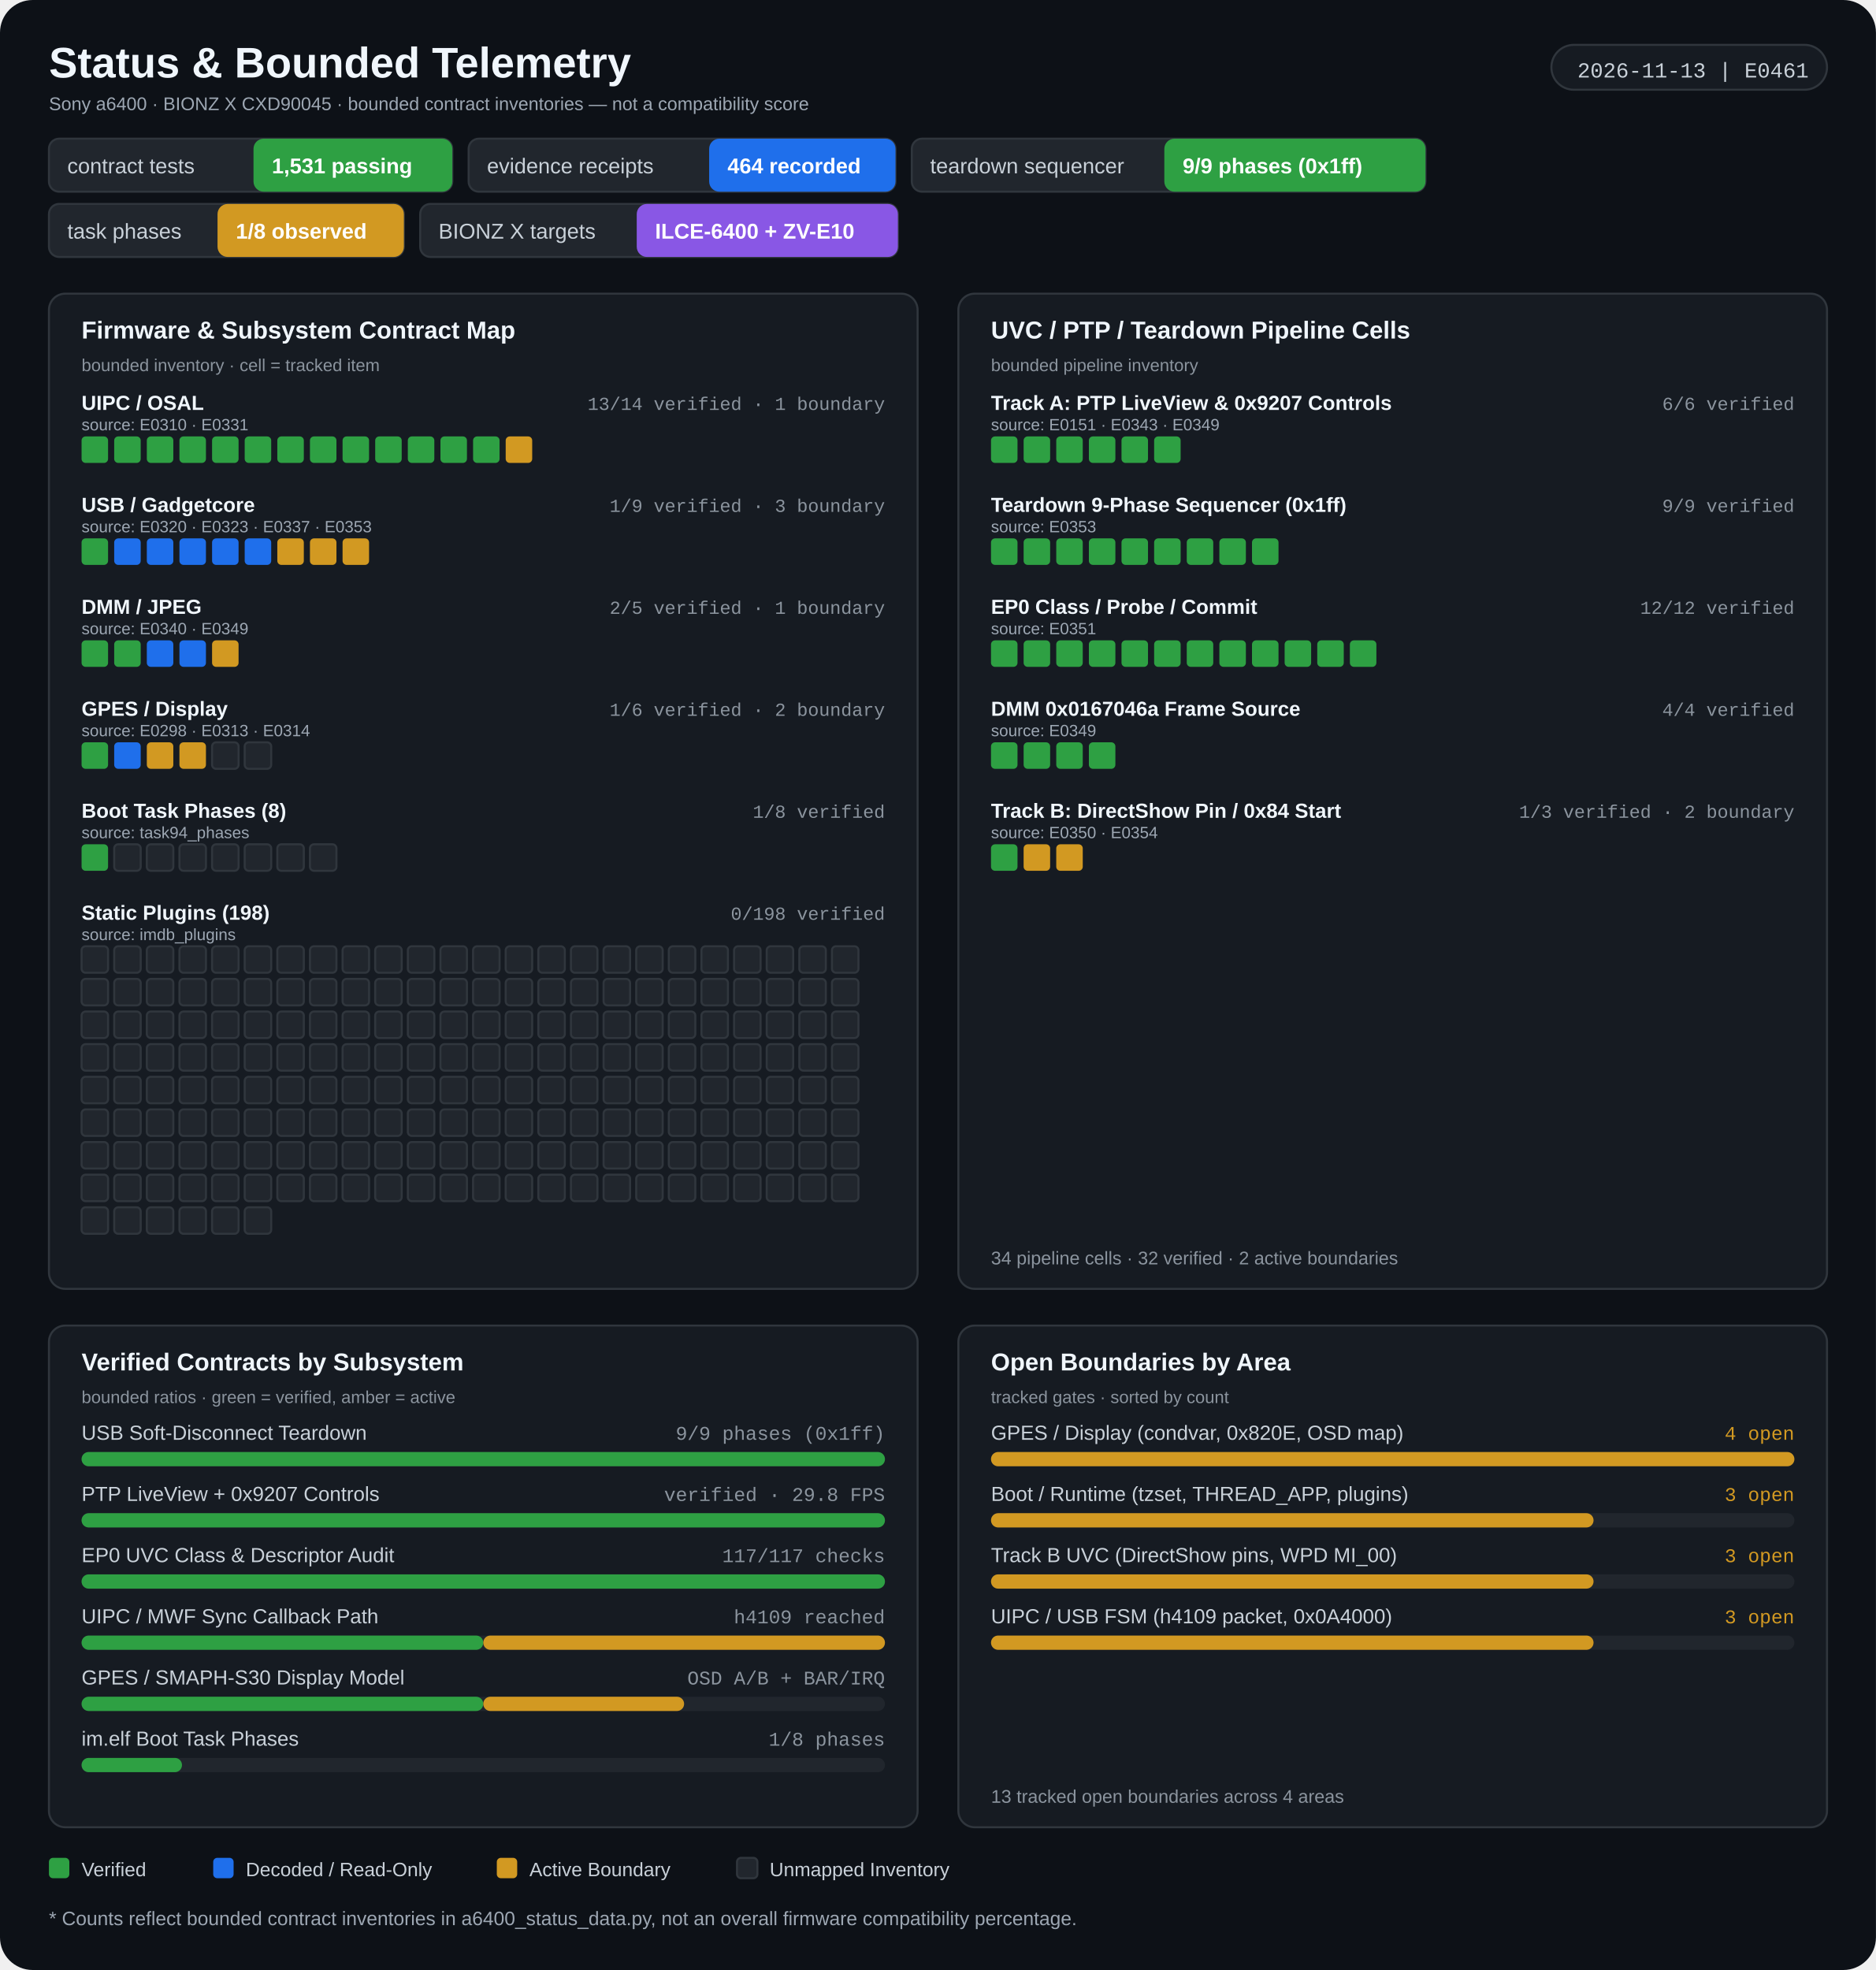
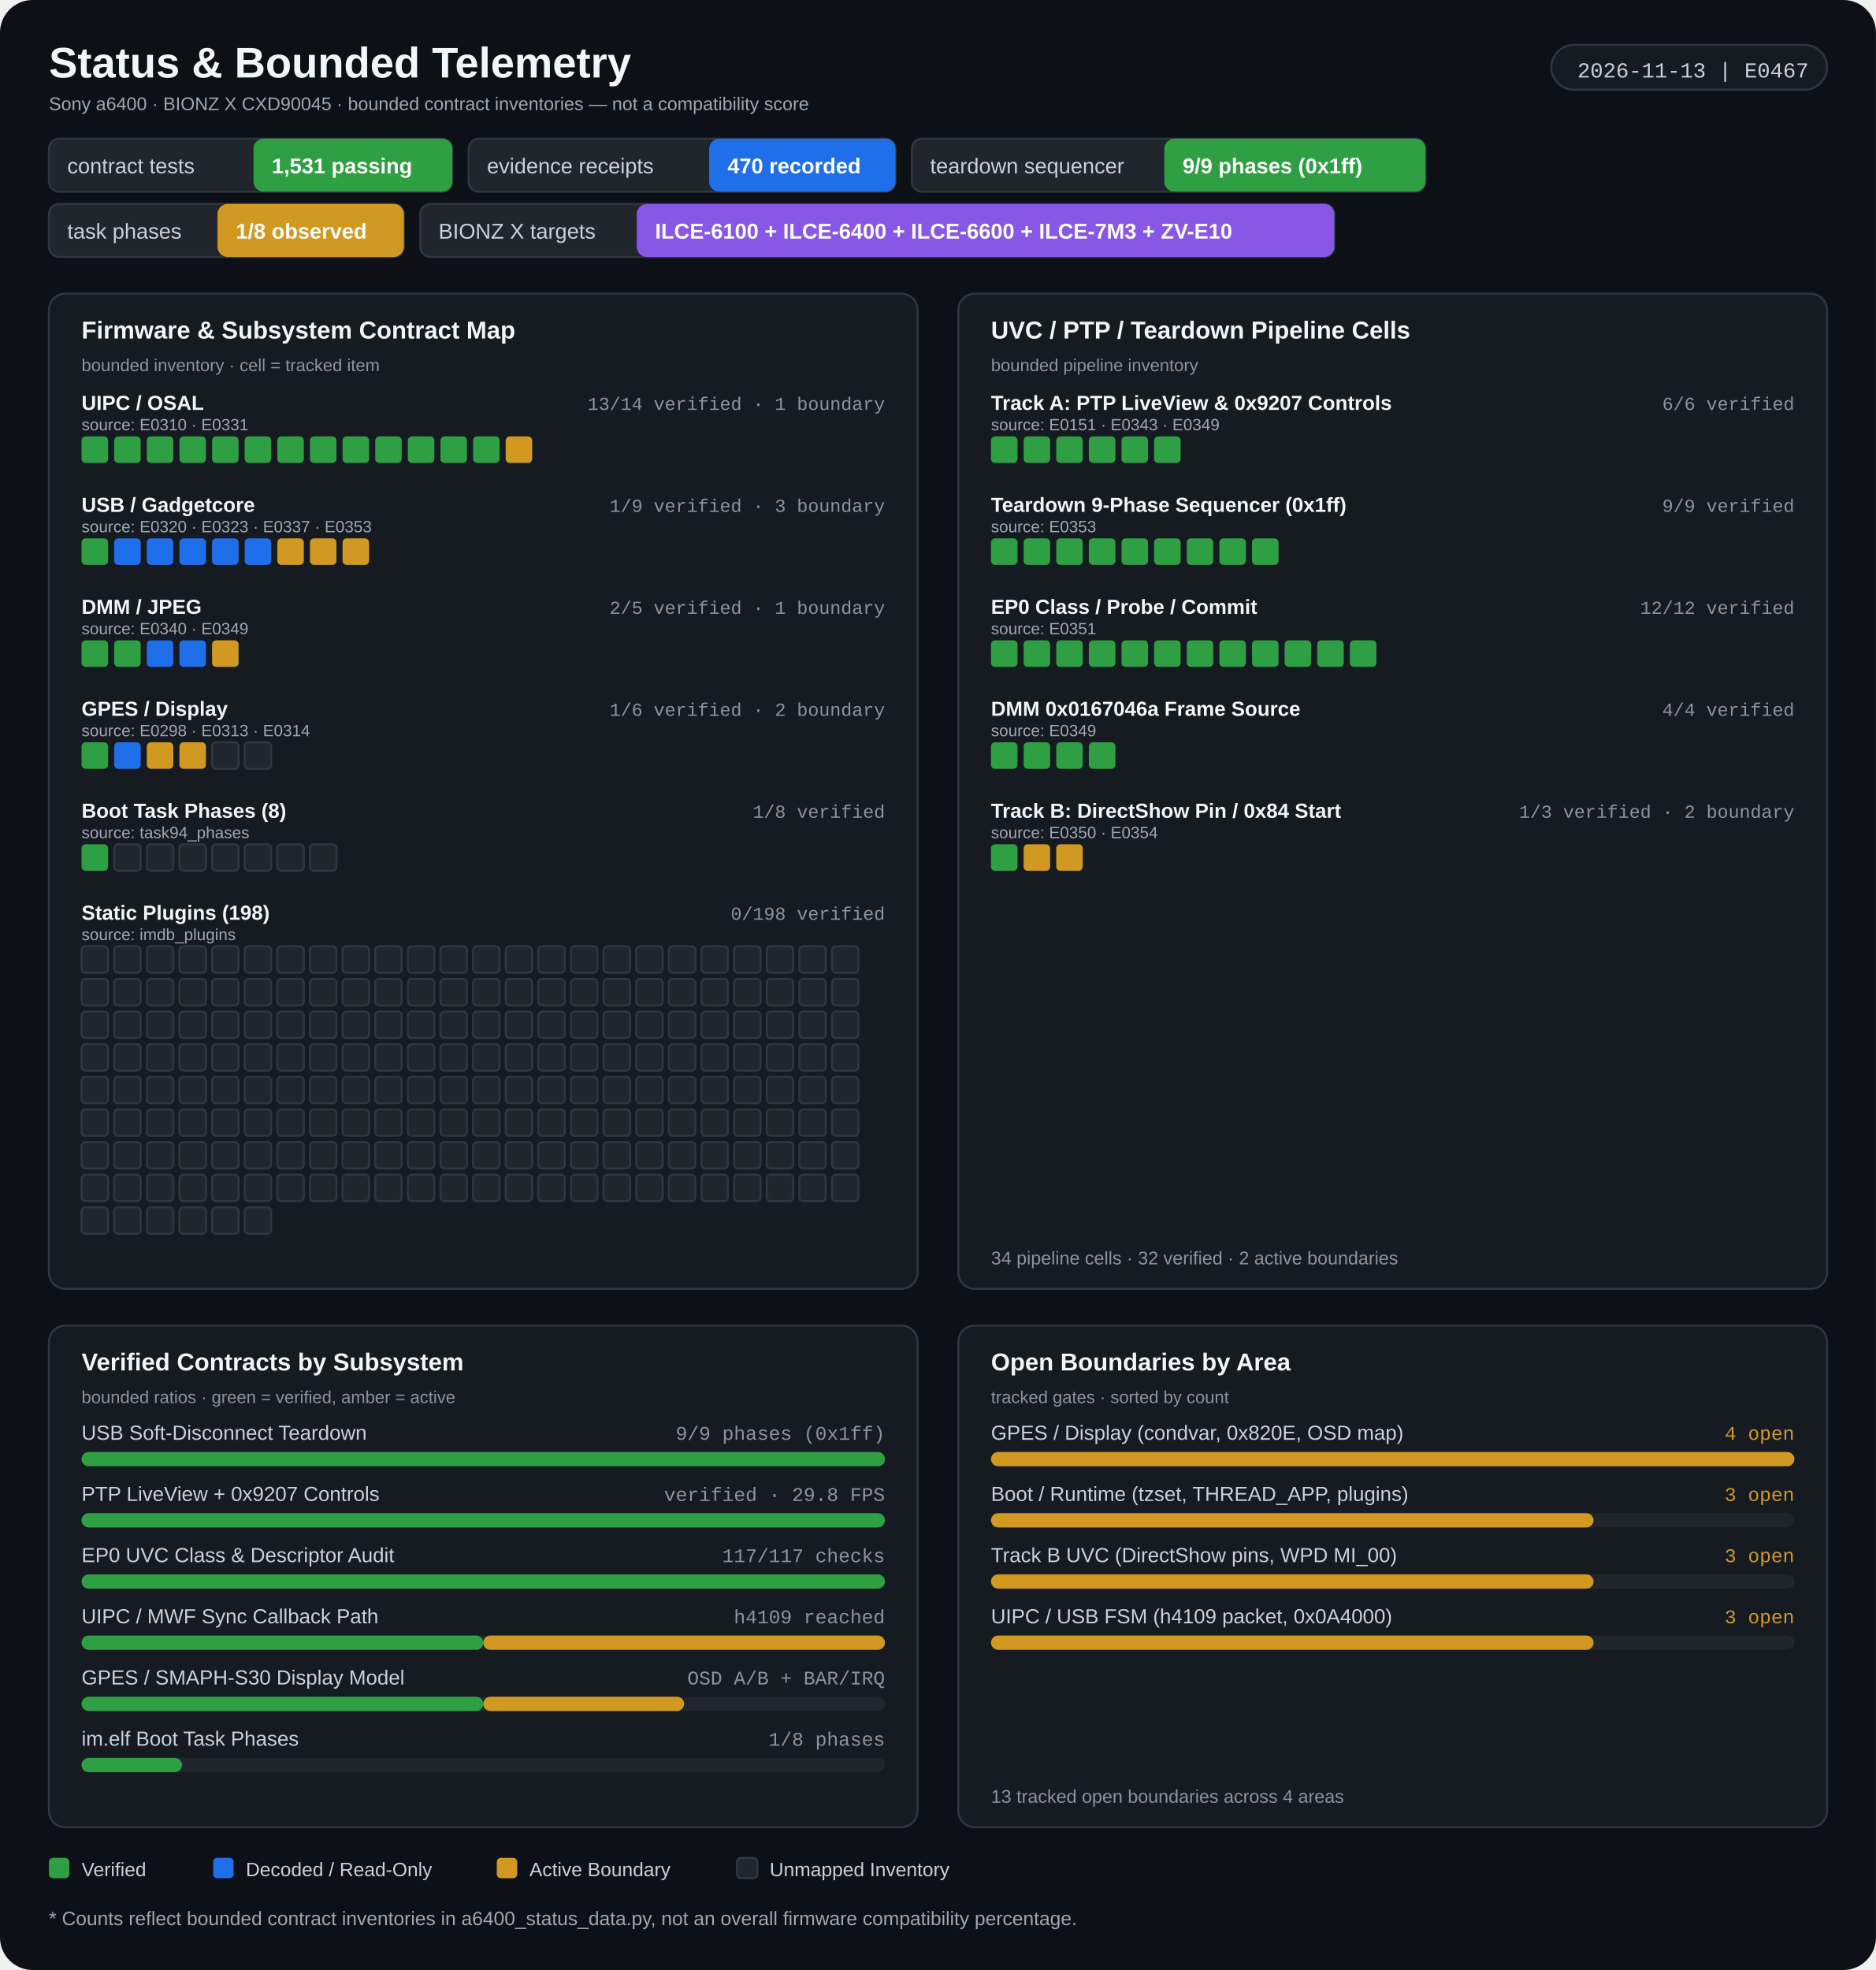
<svg xmlns="http://www.w3.org/2000/svg" width="920" height="966" viewBox="0 0 920 966" role="img" aria-labelledby="title desc">
  <rect width="920" height="966" rx="16" fill="#0d1117" />
  <g>
    <text x="24" y="38" fill="#f0f6fc" font-size="21" font-weight="700" font-family="Segoe UI, Arial, sans-serif" text-anchor="start">Status &amp; Bounded Telemetry</text>
    <text x="24" y="54" fill="#9da7b3" font-size="9" font-weight="400" font-family="Segoe UI, Arial, sans-serif" text-anchor="start">Sony a6400 · BIONZ X CXD90045 · bounded contract inventories — not a compatibility score</text>
    <rect x="760.82" y="22" width="135.18" height="22" rx="11" fill="#161b22" stroke="#30363d" stroke-width="1" />
-     <text x="887" y="38" fill="#c9d1d9" font-size="10.5" font-weight="400" font-family="Consolas, 'Courier New', monospace" text-anchor="end">2026-11-13 | E0461</text>
+     <text x="887" y="38" fill="#c9d1d9" font-size="10.5" font-weight="400" font-family="Consolas, 'Courier New', monospace" text-anchor="end">2026-11-13 | E0467</text>
    <rect x="24" y="68" width="197.818" height="26" rx="5" fill="#21262d" stroke="#30363d" stroke-width="1" />
    <rect x="124.32" y="68" width="97.498" height="26" rx="5" fill="#2ea043" />
    <text x="33" y="85" fill="#c9d1d9" font-size="10.5" font-weight="400" font-family="Segoe UI, Arial, sans-serif" text-anchor="start">contract tests</text>
    <text x="133.32" y="85" fill="#ffffff" font-size="10.5" font-weight="700" font-family="Segoe UI, Arial, sans-serif" text-anchor="start">1,531 passing</text>
    <rect x="229.818" y="68" width="209.342" height="26" rx="5" fill="#21262d" stroke="#30363d" stroke-width="1" />
    <rect x="347.778" y="68" width="91.382" height="26" rx="5" fill="#1f6feb" />
    <text x="238.818" y="85" fill="#c9d1d9" font-size="10.5" font-weight="400" font-family="Segoe UI, Arial, sans-serif" text-anchor="start">evidence receipts</text>
-     <text x="356.778" y="85" fill="#ffffff" font-size="10.5" font-weight="700" font-family="Segoe UI, Arial, sans-serif" text-anchor="start">464 recorded</text>
+     <text x="356.778" y="85" fill="#ffffff" font-size="10.5" font-weight="700" font-family="Segoe UI, Arial, sans-serif" text-anchor="start">470 recorded</text>
    <rect x="447.16" y="68" width="251.914" height="26" rx="5" fill="#21262d" stroke="#30363d" stroke-width="1" />
    <rect x="571" y="68" width="128.074" height="26" rx="5" fill="#2ea043" />
    <text x="456.16" y="85" fill="#c9d1d9" font-size="10.5" font-weight="400" font-family="Segoe UI, Arial, sans-serif" text-anchor="start">teardown sequencer</text>
    <text x="580" y="85" fill="#ffffff" font-size="10.5" font-weight="700" font-family="Segoe UI, Arial, sans-serif" text-anchor="start">9/9 phases (0x1ff)</text>
    <rect x="24" y="100" width="174.062" height="26" rx="5" fill="#21262d" stroke="#30363d" stroke-width="1" />
    <rect x="106.68" y="100" width="91.382" height="26" rx="5" fill="#d29922" />
    <text x="33" y="117" fill="#c9d1d9" font-size="10.5" font-weight="400" font-family="Segoe UI, Arial, sans-serif" text-anchor="start">task phases</text>
    <text x="115.68" y="117" fill="#ffffff" font-size="10.5" font-weight="700" font-family="Segoe UI, Arial, sans-serif" text-anchor="start">1/8 observed</text>
-     <rect x="206.062" y="100" width="234.274" height="26" rx="5" fill="#21262d" stroke="#30363d" stroke-width="1" />
-     <rect x="312.262" y="100" width="128.074" height="26" rx="5" fill="#8957e5" />
+     <rect x="206.062" y="100" width="448.306" height="26" rx="5" fill="#21262d" stroke="#30363d" stroke-width="1" />
+     <rect x="312.262" y="100" width="342.106" height="26" rx="5" fill="#8957e5" />
    <text x="215.062" y="117" fill="#c9d1d9" font-size="10.5" font-weight="400" font-family="Segoe UI, Arial, sans-serif" text-anchor="start">BIONZ X targets</text>
-     <text x="321.262" y="117" fill="#ffffff" font-size="10.5" font-weight="700" font-family="Segoe UI, Arial, sans-serif" text-anchor="start">ILCE-6400 + ZV-E10</text>
+     <text x="321.262" y="117" fill="#ffffff" font-size="10.5" font-weight="700" font-family="Segoe UI, Arial, sans-serif" text-anchor="start">ILCE-6100 + ILCE-6400 + ILCE-6600 + ILCE-7M3 + ZV-E10</text>
    <rect x="24" y="144" width="426" height="488" rx="8" fill="#161b22" stroke="#30363d" stroke-width="1" />
    <rect x="470" y="144" width="426" height="488" rx="8" fill="#161b22" stroke="#30363d" stroke-width="1" />
    <text x="40" y="166" fill="#f0f6fc" font-size="12" font-weight="700" font-family="Segoe UI, Arial, sans-serif" text-anchor="start">Firmware &amp; Subsystem Contract Map</text>
    <text x="40" y="182" fill="#8b949e" font-size="8.5" font-weight="400" font-family="Segoe UI, Arial, sans-serif" text-anchor="start">bounded inventory · cell = tracked item</text>
    <text x="486" y="166" fill="#f0f6fc" font-size="12" font-weight="700" font-family="Segoe UI, Arial, sans-serif" text-anchor="start">UVC / PTP / Teardown Pipeline Cells</text>
    <text x="486" y="182" fill="#8b949e" font-size="8.5" font-weight="400" font-family="Segoe UI, Arial, sans-serif" text-anchor="start">bounded pipeline inventory</text>
    <text x="40" y="201" fill="#f0f6fc" font-size="10" font-weight="600" font-family="Segoe UI, Arial, sans-serif" text-anchor="start">UIPC / OSAL</text>
    <text x="434" y="201" fill="#8b949e" font-size="9" font-weight="400" font-family="Consolas, 'Courier New', monospace" text-anchor="end">13/14 verified · 1 boundary</text>
    <text x="40" y="211" fill="#9da7b3" font-size="8" font-weight="400" font-family="Segoe UI, Arial, sans-serif" text-anchor="start">source: E0310 · E0331</text>
    <rect x="40" y="214" width="13" height="13" rx="2" fill="#2ea043" />
    <rect x="56" y="214" width="13" height="13" rx="2" fill="#2ea043" />
    <rect x="72" y="214" width="13" height="13" rx="2" fill="#2ea043" />
    <rect x="88" y="214" width="13" height="13" rx="2" fill="#2ea043" />
    <rect x="104" y="214" width="13" height="13" rx="2" fill="#2ea043" />
    <rect x="120" y="214" width="13" height="13" rx="2" fill="#2ea043" />
    <rect x="136" y="214" width="13" height="13" rx="2" fill="#2ea043" />
    <rect x="152" y="214" width="13" height="13" rx="2" fill="#2ea043" />
    <rect x="168" y="214" width="13" height="13" rx="2" fill="#2ea043" />
    <rect x="184" y="214" width="13" height="13" rx="2" fill="#2ea043" />
    <rect x="200" y="214" width="13" height="13" rx="2" fill="#2ea043" />
    <rect x="216" y="214" width="13" height="13" rx="2" fill="#2ea043" />
    <rect x="232" y="214" width="13" height="13" rx="2" fill="#2ea043" />
    <rect x="248" y="214" width="13" height="13" rx="2" fill="#d29922" />
    <text x="40" y="251" fill="#f0f6fc" font-size="10" font-weight="600" font-family="Segoe UI, Arial, sans-serif" text-anchor="start">USB / Gadgetcore</text>
    <text x="434" y="251" fill="#8b949e" font-size="9" font-weight="400" font-family="Consolas, 'Courier New', monospace" text-anchor="end">1/9 verified · 3 boundary</text>
    <text x="40" y="261" fill="#9da7b3" font-size="8" font-weight="400" font-family="Segoe UI, Arial, sans-serif" text-anchor="start">source: E0320 · E0323 · E0337 · E0353</text>
    <rect x="40" y="264" width="13" height="13" rx="2" fill="#2ea043" />
    <rect x="56" y="264" width="13" height="13" rx="2" fill="#1f6feb" />
    <rect x="72" y="264" width="13" height="13" rx="2" fill="#1f6feb" />
    <rect x="88" y="264" width="13" height="13" rx="2" fill="#1f6feb" />
    <rect x="104" y="264" width="13" height="13" rx="2" fill="#1f6feb" />
    <rect x="120" y="264" width="13" height="13" rx="2" fill="#1f6feb" />
    <rect x="136" y="264" width="13" height="13" rx="2" fill="#d29922" />
    <rect x="152" y="264" width="13" height="13" rx="2" fill="#d29922" />
    <rect x="168" y="264" width="13" height="13" rx="2" fill="#d29922" />
    <text x="40" y="301" fill="#f0f6fc" font-size="10" font-weight="600" font-family="Segoe UI, Arial, sans-serif" text-anchor="start">DMM / JPEG</text>
    <text x="434" y="301" fill="#8b949e" font-size="9" font-weight="400" font-family="Consolas, 'Courier New', monospace" text-anchor="end">2/5 verified · 1 boundary</text>
    <text x="40" y="311" fill="#9da7b3" font-size="8" font-weight="400" font-family="Segoe UI, Arial, sans-serif" text-anchor="start">source: E0340 · E0349</text>
    <rect x="40" y="314" width="13" height="13" rx="2" fill="#2ea043" />
    <rect x="56" y="314" width="13" height="13" rx="2" fill="#2ea043" />
    <rect x="72" y="314" width="13" height="13" rx="2" fill="#1f6feb" />
    <rect x="88" y="314" width="13" height="13" rx="2" fill="#1f6feb" />
    <rect x="104" y="314" width="13" height="13" rx="2" fill="#d29922" />
    <text x="40" y="351" fill="#f0f6fc" font-size="10" font-weight="600" font-family="Segoe UI, Arial, sans-serif" text-anchor="start">GPES / Display</text>
    <text x="434" y="351" fill="#8b949e" font-size="9" font-weight="400" font-family="Consolas, 'Courier New', monospace" text-anchor="end">1/6 verified · 2 boundary</text>
    <text x="40" y="361" fill="#9da7b3" font-size="8" font-weight="400" font-family="Segoe UI, Arial, sans-serif" text-anchor="start">source: E0298 · E0313 · E0314</text>
    <rect x="40" y="364" width="13" height="13" rx="2" fill="#2ea043" />
    <rect x="56" y="364" width="13" height="13" rx="2" fill="#1f6feb" />
    <rect x="72" y="364" width="13" height="13" rx="2" fill="#d29922" />
    <rect x="88" y="364" width="13" height="13" rx="2" fill="#d29922" />
    <rect x="104" y="364" width="13" height="13" rx="2" fill="#21262d" stroke="#30363d" stroke-width="1" />
    <rect x="120" y="364" width="13" height="13" rx="2" fill="#21262d" stroke="#30363d" stroke-width="1" />
    <text x="40" y="401" fill="#f0f6fc" font-size="10" font-weight="600" font-family="Segoe UI, Arial, sans-serif" text-anchor="start">Boot Task Phases (8)</text>
    <text x="434" y="401" fill="#8b949e" font-size="9" font-weight="400" font-family="Consolas, 'Courier New', monospace" text-anchor="end">1/8 verified</text>
    <text x="40" y="411" fill="#9da7b3" font-size="8" font-weight="400" font-family="Segoe UI, Arial, sans-serif" text-anchor="start">source: task94_phases</text>
    <rect x="40" y="414" width="13" height="13" rx="2" fill="#2ea043" />
    <rect x="56" y="414" width="13" height="13" rx="2" fill="#21262d" stroke="#30363d" stroke-width="1" />
    <rect x="72" y="414" width="13" height="13" rx="2" fill="#21262d" stroke="#30363d" stroke-width="1" />
    <rect x="88" y="414" width="13" height="13" rx="2" fill="#21262d" stroke="#30363d" stroke-width="1" />
    <rect x="104" y="414" width="13" height="13" rx="2" fill="#21262d" stroke="#30363d" stroke-width="1" />
    <rect x="120" y="414" width="13" height="13" rx="2" fill="#21262d" stroke="#30363d" stroke-width="1" />
    <rect x="136" y="414" width="13" height="13" rx="2" fill="#21262d" stroke="#30363d" stroke-width="1" />
    <rect x="152" y="414" width="13" height="13" rx="2" fill="#21262d" stroke="#30363d" stroke-width="1" />
    <text x="40" y="451" fill="#f0f6fc" font-size="10" font-weight="600" font-family="Segoe UI, Arial, sans-serif" text-anchor="start">Static Plugins (198)</text>
    <text x="434" y="451" fill="#8b949e" font-size="9" font-weight="400" font-family="Consolas, 'Courier New', monospace" text-anchor="end">0/198 verified</text>
    <text x="40" y="461" fill="#9da7b3" font-size="8" font-weight="400" font-family="Segoe UI, Arial, sans-serif" text-anchor="start">source: imdb_plugins</text>
    <rect x="40" y="464" width="13" height="13" rx="2" fill="#21262d" stroke="#30363d" stroke-width="1" />
    <rect x="56" y="464" width="13" height="13" rx="2" fill="#21262d" stroke="#30363d" stroke-width="1" />
    <rect x="72" y="464" width="13" height="13" rx="2" fill="#21262d" stroke="#30363d" stroke-width="1" />
    <rect x="88" y="464" width="13" height="13" rx="2" fill="#21262d" stroke="#30363d" stroke-width="1" />
    <rect x="104" y="464" width="13" height="13" rx="2" fill="#21262d" stroke="#30363d" stroke-width="1" />
    <rect x="120" y="464" width="13" height="13" rx="2" fill="#21262d" stroke="#30363d" stroke-width="1" />
    <rect x="136" y="464" width="13" height="13" rx="2" fill="#21262d" stroke="#30363d" stroke-width="1" />
    <rect x="152" y="464" width="13" height="13" rx="2" fill="#21262d" stroke="#30363d" stroke-width="1" />
    <rect x="168" y="464" width="13" height="13" rx="2" fill="#21262d" stroke="#30363d" stroke-width="1" />
    <rect x="184" y="464" width="13" height="13" rx="2" fill="#21262d" stroke="#30363d" stroke-width="1" />
    <rect x="200" y="464" width="13" height="13" rx="2" fill="#21262d" stroke="#30363d" stroke-width="1" />
    <rect x="216" y="464" width="13" height="13" rx="2" fill="#21262d" stroke="#30363d" stroke-width="1" />
    <rect x="232" y="464" width="13" height="13" rx="2" fill="#21262d" stroke="#30363d" stroke-width="1" />
    <rect x="248" y="464" width="13" height="13" rx="2" fill="#21262d" stroke="#30363d" stroke-width="1" />
    <rect x="264" y="464" width="13" height="13" rx="2" fill="#21262d" stroke="#30363d" stroke-width="1" />
    <rect x="280" y="464" width="13" height="13" rx="2" fill="#21262d" stroke="#30363d" stroke-width="1" />
    <rect x="296" y="464" width="13" height="13" rx="2" fill="#21262d" stroke="#30363d" stroke-width="1" />
    <rect x="312" y="464" width="13" height="13" rx="2" fill="#21262d" stroke="#30363d" stroke-width="1" />
    <rect x="328" y="464" width="13" height="13" rx="2" fill="#21262d" stroke="#30363d" stroke-width="1" />
    <rect x="344" y="464" width="13" height="13" rx="2" fill="#21262d" stroke="#30363d" stroke-width="1" />
    <rect x="360" y="464" width="13" height="13" rx="2" fill="#21262d" stroke="#30363d" stroke-width="1" />
    <rect x="376" y="464" width="13" height="13" rx="2" fill="#21262d" stroke="#30363d" stroke-width="1" />
    <rect x="392" y="464" width="13" height="13" rx="2" fill="#21262d" stroke="#30363d" stroke-width="1" />
    <rect x="408" y="464" width="13" height="13" rx="2" fill="#21262d" stroke="#30363d" stroke-width="1" />
    <rect x="40" y="480" width="13" height="13" rx="2" fill="#21262d" stroke="#30363d" stroke-width="1" />
    <rect x="56" y="480" width="13" height="13" rx="2" fill="#21262d" stroke="#30363d" stroke-width="1" />
    <rect x="72" y="480" width="13" height="13" rx="2" fill="#21262d" stroke="#30363d" stroke-width="1" />
    <rect x="88" y="480" width="13" height="13" rx="2" fill="#21262d" stroke="#30363d" stroke-width="1" />
    <rect x="104" y="480" width="13" height="13" rx="2" fill="#21262d" stroke="#30363d" stroke-width="1" />
    <rect x="120" y="480" width="13" height="13" rx="2" fill="#21262d" stroke="#30363d" stroke-width="1" />
    <rect x="136" y="480" width="13" height="13" rx="2" fill="#21262d" stroke="#30363d" stroke-width="1" />
    <rect x="152" y="480" width="13" height="13" rx="2" fill="#21262d" stroke="#30363d" stroke-width="1" />
    <rect x="168" y="480" width="13" height="13" rx="2" fill="#21262d" stroke="#30363d" stroke-width="1" />
    <rect x="184" y="480" width="13" height="13" rx="2" fill="#21262d" stroke="#30363d" stroke-width="1" />
    <rect x="200" y="480" width="13" height="13" rx="2" fill="#21262d" stroke="#30363d" stroke-width="1" />
    <rect x="216" y="480" width="13" height="13" rx="2" fill="#21262d" stroke="#30363d" stroke-width="1" />
    <rect x="232" y="480" width="13" height="13" rx="2" fill="#21262d" stroke="#30363d" stroke-width="1" />
    <rect x="248" y="480" width="13" height="13" rx="2" fill="#21262d" stroke="#30363d" stroke-width="1" />
    <rect x="264" y="480" width="13" height="13" rx="2" fill="#21262d" stroke="#30363d" stroke-width="1" />
    <rect x="280" y="480" width="13" height="13" rx="2" fill="#21262d" stroke="#30363d" stroke-width="1" />
    <rect x="296" y="480" width="13" height="13" rx="2" fill="#21262d" stroke="#30363d" stroke-width="1" />
    <rect x="312" y="480" width="13" height="13" rx="2" fill="#21262d" stroke="#30363d" stroke-width="1" />
    <rect x="328" y="480" width="13" height="13" rx="2" fill="#21262d" stroke="#30363d" stroke-width="1" />
    <rect x="344" y="480" width="13" height="13" rx="2" fill="#21262d" stroke="#30363d" stroke-width="1" />
    <rect x="360" y="480" width="13" height="13" rx="2" fill="#21262d" stroke="#30363d" stroke-width="1" />
    <rect x="376" y="480" width="13" height="13" rx="2" fill="#21262d" stroke="#30363d" stroke-width="1" />
    <rect x="392" y="480" width="13" height="13" rx="2" fill="#21262d" stroke="#30363d" stroke-width="1" />
    <rect x="408" y="480" width="13" height="13" rx="2" fill="#21262d" stroke="#30363d" stroke-width="1" />
    <rect x="40" y="496" width="13" height="13" rx="2" fill="#21262d" stroke="#30363d" stroke-width="1" />
    <rect x="56" y="496" width="13" height="13" rx="2" fill="#21262d" stroke="#30363d" stroke-width="1" />
    <rect x="72" y="496" width="13" height="13" rx="2" fill="#21262d" stroke="#30363d" stroke-width="1" />
    <rect x="88" y="496" width="13" height="13" rx="2" fill="#21262d" stroke="#30363d" stroke-width="1" />
    <rect x="104" y="496" width="13" height="13" rx="2" fill="#21262d" stroke="#30363d" stroke-width="1" />
    <rect x="120" y="496" width="13" height="13" rx="2" fill="#21262d" stroke="#30363d" stroke-width="1" />
    <rect x="136" y="496" width="13" height="13" rx="2" fill="#21262d" stroke="#30363d" stroke-width="1" />
    <rect x="152" y="496" width="13" height="13" rx="2" fill="#21262d" stroke="#30363d" stroke-width="1" />
    <rect x="168" y="496" width="13" height="13" rx="2" fill="#21262d" stroke="#30363d" stroke-width="1" />
    <rect x="184" y="496" width="13" height="13" rx="2" fill="#21262d" stroke="#30363d" stroke-width="1" />
    <rect x="200" y="496" width="13" height="13" rx="2" fill="#21262d" stroke="#30363d" stroke-width="1" />
    <rect x="216" y="496" width="13" height="13" rx="2" fill="#21262d" stroke="#30363d" stroke-width="1" />
    <rect x="232" y="496" width="13" height="13" rx="2" fill="#21262d" stroke="#30363d" stroke-width="1" />
    <rect x="248" y="496" width="13" height="13" rx="2" fill="#21262d" stroke="#30363d" stroke-width="1" />
    <rect x="264" y="496" width="13" height="13" rx="2" fill="#21262d" stroke="#30363d" stroke-width="1" />
    <rect x="280" y="496" width="13" height="13" rx="2" fill="#21262d" stroke="#30363d" stroke-width="1" />
    <rect x="296" y="496" width="13" height="13" rx="2" fill="#21262d" stroke="#30363d" stroke-width="1" />
    <rect x="312" y="496" width="13" height="13" rx="2" fill="#21262d" stroke="#30363d" stroke-width="1" />
    <rect x="328" y="496" width="13" height="13" rx="2" fill="#21262d" stroke="#30363d" stroke-width="1" />
    <rect x="344" y="496" width="13" height="13" rx="2" fill="#21262d" stroke="#30363d" stroke-width="1" />
    <rect x="360" y="496" width="13" height="13" rx="2" fill="#21262d" stroke="#30363d" stroke-width="1" />
    <rect x="376" y="496" width="13" height="13" rx="2" fill="#21262d" stroke="#30363d" stroke-width="1" />
    <rect x="392" y="496" width="13" height="13" rx="2" fill="#21262d" stroke="#30363d" stroke-width="1" />
    <rect x="408" y="496" width="13" height="13" rx="2" fill="#21262d" stroke="#30363d" stroke-width="1" />
    <rect x="40" y="512" width="13" height="13" rx="2" fill="#21262d" stroke="#30363d" stroke-width="1" />
    <rect x="56" y="512" width="13" height="13" rx="2" fill="#21262d" stroke="#30363d" stroke-width="1" />
    <rect x="72" y="512" width="13" height="13" rx="2" fill="#21262d" stroke="#30363d" stroke-width="1" />
    <rect x="88" y="512" width="13" height="13" rx="2" fill="#21262d" stroke="#30363d" stroke-width="1" />
    <rect x="104" y="512" width="13" height="13" rx="2" fill="#21262d" stroke="#30363d" stroke-width="1" />
    <rect x="120" y="512" width="13" height="13" rx="2" fill="#21262d" stroke="#30363d" stroke-width="1" />
    <rect x="136" y="512" width="13" height="13" rx="2" fill="#21262d" stroke="#30363d" stroke-width="1" />
    <rect x="152" y="512" width="13" height="13" rx="2" fill="#21262d" stroke="#30363d" stroke-width="1" />
    <rect x="168" y="512" width="13" height="13" rx="2" fill="#21262d" stroke="#30363d" stroke-width="1" />
    <rect x="184" y="512" width="13" height="13" rx="2" fill="#21262d" stroke="#30363d" stroke-width="1" />
    <rect x="200" y="512" width="13" height="13" rx="2" fill="#21262d" stroke="#30363d" stroke-width="1" />
    <rect x="216" y="512" width="13" height="13" rx="2" fill="#21262d" stroke="#30363d" stroke-width="1" />
    <rect x="232" y="512" width="13" height="13" rx="2" fill="#21262d" stroke="#30363d" stroke-width="1" />
    <rect x="248" y="512" width="13" height="13" rx="2" fill="#21262d" stroke="#30363d" stroke-width="1" />
    <rect x="264" y="512" width="13" height="13" rx="2" fill="#21262d" stroke="#30363d" stroke-width="1" />
    <rect x="280" y="512" width="13" height="13" rx="2" fill="#21262d" stroke="#30363d" stroke-width="1" />
    <rect x="296" y="512" width="13" height="13" rx="2" fill="#21262d" stroke="#30363d" stroke-width="1" />
    <rect x="312" y="512" width="13" height="13" rx="2" fill="#21262d" stroke="#30363d" stroke-width="1" />
    <rect x="328" y="512" width="13" height="13" rx="2" fill="#21262d" stroke="#30363d" stroke-width="1" />
    <rect x="344" y="512" width="13" height="13" rx="2" fill="#21262d" stroke="#30363d" stroke-width="1" />
    <rect x="360" y="512" width="13" height="13" rx="2" fill="#21262d" stroke="#30363d" stroke-width="1" />
    <rect x="376" y="512" width="13" height="13" rx="2" fill="#21262d" stroke="#30363d" stroke-width="1" />
    <rect x="392" y="512" width="13" height="13" rx="2" fill="#21262d" stroke="#30363d" stroke-width="1" />
    <rect x="408" y="512" width="13" height="13" rx="2" fill="#21262d" stroke="#30363d" stroke-width="1" />
    <rect x="40" y="528" width="13" height="13" rx="2" fill="#21262d" stroke="#30363d" stroke-width="1" />
    <rect x="56" y="528" width="13" height="13" rx="2" fill="#21262d" stroke="#30363d" stroke-width="1" />
    <rect x="72" y="528" width="13" height="13" rx="2" fill="#21262d" stroke="#30363d" stroke-width="1" />
    <rect x="88" y="528" width="13" height="13" rx="2" fill="#21262d" stroke="#30363d" stroke-width="1" />
    <rect x="104" y="528" width="13" height="13" rx="2" fill="#21262d" stroke="#30363d" stroke-width="1" />
    <rect x="120" y="528" width="13" height="13" rx="2" fill="#21262d" stroke="#30363d" stroke-width="1" />
    <rect x="136" y="528" width="13" height="13" rx="2" fill="#21262d" stroke="#30363d" stroke-width="1" />
    <rect x="152" y="528" width="13" height="13" rx="2" fill="#21262d" stroke="#30363d" stroke-width="1" />
    <rect x="168" y="528" width="13" height="13" rx="2" fill="#21262d" stroke="#30363d" stroke-width="1" />
    <rect x="184" y="528" width="13" height="13" rx="2" fill="#21262d" stroke="#30363d" stroke-width="1" />
    <rect x="200" y="528" width="13" height="13" rx="2" fill="#21262d" stroke="#30363d" stroke-width="1" />
    <rect x="216" y="528" width="13" height="13" rx="2" fill="#21262d" stroke="#30363d" stroke-width="1" />
    <rect x="232" y="528" width="13" height="13" rx="2" fill="#21262d" stroke="#30363d" stroke-width="1" />
    <rect x="248" y="528" width="13" height="13" rx="2" fill="#21262d" stroke="#30363d" stroke-width="1" />
    <rect x="264" y="528" width="13" height="13" rx="2" fill="#21262d" stroke="#30363d" stroke-width="1" />
    <rect x="280" y="528" width="13" height="13" rx="2" fill="#21262d" stroke="#30363d" stroke-width="1" />
    <rect x="296" y="528" width="13" height="13" rx="2" fill="#21262d" stroke="#30363d" stroke-width="1" />
    <rect x="312" y="528" width="13" height="13" rx="2" fill="#21262d" stroke="#30363d" stroke-width="1" />
    <rect x="328" y="528" width="13" height="13" rx="2" fill="#21262d" stroke="#30363d" stroke-width="1" />
    <rect x="344" y="528" width="13" height="13" rx="2" fill="#21262d" stroke="#30363d" stroke-width="1" />
    <rect x="360" y="528" width="13" height="13" rx="2" fill="#21262d" stroke="#30363d" stroke-width="1" />
    <rect x="376" y="528" width="13" height="13" rx="2" fill="#21262d" stroke="#30363d" stroke-width="1" />
    <rect x="392" y="528" width="13" height="13" rx="2" fill="#21262d" stroke="#30363d" stroke-width="1" />
    <rect x="408" y="528" width="13" height="13" rx="2" fill="#21262d" stroke="#30363d" stroke-width="1" />
    <rect x="40" y="544" width="13" height="13" rx="2" fill="#21262d" stroke="#30363d" stroke-width="1" />
    <rect x="56" y="544" width="13" height="13" rx="2" fill="#21262d" stroke="#30363d" stroke-width="1" />
    <rect x="72" y="544" width="13" height="13" rx="2" fill="#21262d" stroke="#30363d" stroke-width="1" />
    <rect x="88" y="544" width="13" height="13" rx="2" fill="#21262d" stroke="#30363d" stroke-width="1" />
    <rect x="104" y="544" width="13" height="13" rx="2" fill="#21262d" stroke="#30363d" stroke-width="1" />
    <rect x="120" y="544" width="13" height="13" rx="2" fill="#21262d" stroke="#30363d" stroke-width="1" />
    <rect x="136" y="544" width="13" height="13" rx="2" fill="#21262d" stroke="#30363d" stroke-width="1" />
    <rect x="152" y="544" width="13" height="13" rx="2" fill="#21262d" stroke="#30363d" stroke-width="1" />
    <rect x="168" y="544" width="13" height="13" rx="2" fill="#21262d" stroke="#30363d" stroke-width="1" />
    <rect x="184" y="544" width="13" height="13" rx="2" fill="#21262d" stroke="#30363d" stroke-width="1" />
    <rect x="200" y="544" width="13" height="13" rx="2" fill="#21262d" stroke="#30363d" stroke-width="1" />
    <rect x="216" y="544" width="13" height="13" rx="2" fill="#21262d" stroke="#30363d" stroke-width="1" />
    <rect x="232" y="544" width="13" height="13" rx="2" fill="#21262d" stroke="#30363d" stroke-width="1" />
    <rect x="248" y="544" width="13" height="13" rx="2" fill="#21262d" stroke="#30363d" stroke-width="1" />
    <rect x="264" y="544" width="13" height="13" rx="2" fill="#21262d" stroke="#30363d" stroke-width="1" />
    <rect x="280" y="544" width="13" height="13" rx="2" fill="#21262d" stroke="#30363d" stroke-width="1" />
    <rect x="296" y="544" width="13" height="13" rx="2" fill="#21262d" stroke="#30363d" stroke-width="1" />
    <rect x="312" y="544" width="13" height="13" rx="2" fill="#21262d" stroke="#30363d" stroke-width="1" />
    <rect x="328" y="544" width="13" height="13" rx="2" fill="#21262d" stroke="#30363d" stroke-width="1" />
    <rect x="344" y="544" width="13" height="13" rx="2" fill="#21262d" stroke="#30363d" stroke-width="1" />
    <rect x="360" y="544" width="13" height="13" rx="2" fill="#21262d" stroke="#30363d" stroke-width="1" />
    <rect x="376" y="544" width="13" height="13" rx="2" fill="#21262d" stroke="#30363d" stroke-width="1" />
    <rect x="392" y="544" width="13" height="13" rx="2" fill="#21262d" stroke="#30363d" stroke-width="1" />
    <rect x="408" y="544" width="13" height="13" rx="2" fill="#21262d" stroke="#30363d" stroke-width="1" />
    <rect x="40" y="560" width="13" height="13" rx="2" fill="#21262d" stroke="#30363d" stroke-width="1" />
    <rect x="56" y="560" width="13" height="13" rx="2" fill="#21262d" stroke="#30363d" stroke-width="1" />
    <rect x="72" y="560" width="13" height="13" rx="2" fill="#21262d" stroke="#30363d" stroke-width="1" />
    <rect x="88" y="560" width="13" height="13" rx="2" fill="#21262d" stroke="#30363d" stroke-width="1" />
    <rect x="104" y="560" width="13" height="13" rx="2" fill="#21262d" stroke="#30363d" stroke-width="1" />
    <rect x="120" y="560" width="13" height="13" rx="2" fill="#21262d" stroke="#30363d" stroke-width="1" />
    <rect x="136" y="560" width="13" height="13" rx="2" fill="#21262d" stroke="#30363d" stroke-width="1" />
    <rect x="152" y="560" width="13" height="13" rx="2" fill="#21262d" stroke="#30363d" stroke-width="1" />
    <rect x="168" y="560" width="13" height="13" rx="2" fill="#21262d" stroke="#30363d" stroke-width="1" />
    <rect x="184" y="560" width="13" height="13" rx="2" fill="#21262d" stroke="#30363d" stroke-width="1" />
    <rect x="200" y="560" width="13" height="13" rx="2" fill="#21262d" stroke="#30363d" stroke-width="1" />
    <rect x="216" y="560" width="13" height="13" rx="2" fill="#21262d" stroke="#30363d" stroke-width="1" />
    <rect x="232" y="560" width="13" height="13" rx="2" fill="#21262d" stroke="#30363d" stroke-width="1" />
    <rect x="248" y="560" width="13" height="13" rx="2" fill="#21262d" stroke="#30363d" stroke-width="1" />
    <rect x="264" y="560" width="13" height="13" rx="2" fill="#21262d" stroke="#30363d" stroke-width="1" />
    <rect x="280" y="560" width="13" height="13" rx="2" fill="#21262d" stroke="#30363d" stroke-width="1" />
    <rect x="296" y="560" width="13" height="13" rx="2" fill="#21262d" stroke="#30363d" stroke-width="1" />
    <rect x="312" y="560" width="13" height="13" rx="2" fill="#21262d" stroke="#30363d" stroke-width="1" />
    <rect x="328" y="560" width="13" height="13" rx="2" fill="#21262d" stroke="#30363d" stroke-width="1" />
    <rect x="344" y="560" width="13" height="13" rx="2" fill="#21262d" stroke="#30363d" stroke-width="1" />
    <rect x="360" y="560" width="13" height="13" rx="2" fill="#21262d" stroke="#30363d" stroke-width="1" />
    <rect x="376" y="560" width="13" height="13" rx="2" fill="#21262d" stroke="#30363d" stroke-width="1" />
    <rect x="392" y="560" width="13" height="13" rx="2" fill="#21262d" stroke="#30363d" stroke-width="1" />
    <rect x="408" y="560" width="13" height="13" rx="2" fill="#21262d" stroke="#30363d" stroke-width="1" />
    <rect x="40" y="576" width="13" height="13" rx="2" fill="#21262d" stroke="#30363d" stroke-width="1" />
    <rect x="56" y="576" width="13" height="13" rx="2" fill="#21262d" stroke="#30363d" stroke-width="1" />
    <rect x="72" y="576" width="13" height="13" rx="2" fill="#21262d" stroke="#30363d" stroke-width="1" />
    <rect x="88" y="576" width="13" height="13" rx="2" fill="#21262d" stroke="#30363d" stroke-width="1" />
    <rect x="104" y="576" width="13" height="13" rx="2" fill="#21262d" stroke="#30363d" stroke-width="1" />
    <rect x="120" y="576" width="13" height="13" rx="2" fill="#21262d" stroke="#30363d" stroke-width="1" />
    <rect x="136" y="576" width="13" height="13" rx="2" fill="#21262d" stroke="#30363d" stroke-width="1" />
    <rect x="152" y="576" width="13" height="13" rx="2" fill="#21262d" stroke="#30363d" stroke-width="1" />
    <rect x="168" y="576" width="13" height="13" rx="2" fill="#21262d" stroke="#30363d" stroke-width="1" />
    <rect x="184" y="576" width="13" height="13" rx="2" fill="#21262d" stroke="#30363d" stroke-width="1" />
    <rect x="200" y="576" width="13" height="13" rx="2" fill="#21262d" stroke="#30363d" stroke-width="1" />
    <rect x="216" y="576" width="13" height="13" rx="2" fill="#21262d" stroke="#30363d" stroke-width="1" />
    <rect x="232" y="576" width="13" height="13" rx="2" fill="#21262d" stroke="#30363d" stroke-width="1" />
    <rect x="248" y="576" width="13" height="13" rx="2" fill="#21262d" stroke="#30363d" stroke-width="1" />
    <rect x="264" y="576" width="13" height="13" rx="2" fill="#21262d" stroke="#30363d" stroke-width="1" />
    <rect x="280" y="576" width="13" height="13" rx="2" fill="#21262d" stroke="#30363d" stroke-width="1" />
    <rect x="296" y="576" width="13" height="13" rx="2" fill="#21262d" stroke="#30363d" stroke-width="1" />
    <rect x="312" y="576" width="13" height="13" rx="2" fill="#21262d" stroke="#30363d" stroke-width="1" />
    <rect x="328" y="576" width="13" height="13" rx="2" fill="#21262d" stroke="#30363d" stroke-width="1" />
    <rect x="344" y="576" width="13" height="13" rx="2" fill="#21262d" stroke="#30363d" stroke-width="1" />
    <rect x="360" y="576" width="13" height="13" rx="2" fill="#21262d" stroke="#30363d" stroke-width="1" />
    <rect x="376" y="576" width="13" height="13" rx="2" fill="#21262d" stroke="#30363d" stroke-width="1" />
    <rect x="392" y="576" width="13" height="13" rx="2" fill="#21262d" stroke="#30363d" stroke-width="1" />
    <rect x="408" y="576" width="13" height="13" rx="2" fill="#21262d" stroke="#30363d" stroke-width="1" />
    <rect x="40" y="592" width="13" height="13" rx="2" fill="#21262d" stroke="#30363d" stroke-width="1" />
    <rect x="56" y="592" width="13" height="13" rx="2" fill="#21262d" stroke="#30363d" stroke-width="1" />
    <rect x="72" y="592" width="13" height="13" rx="2" fill="#21262d" stroke="#30363d" stroke-width="1" />
    <rect x="88" y="592" width="13" height="13" rx="2" fill="#21262d" stroke="#30363d" stroke-width="1" />
    <rect x="104" y="592" width="13" height="13" rx="2" fill="#21262d" stroke="#30363d" stroke-width="1" />
    <rect x="120" y="592" width="13" height="13" rx="2" fill="#21262d" stroke="#30363d" stroke-width="1" />
    <text x="486" y="201" fill="#f0f6fc" font-size="10" font-weight="600" font-family="Segoe UI, Arial, sans-serif" text-anchor="start">Track A: PTP LiveView &amp; 0x9207 Controls</text>
    <text x="880" y="201" fill="#8b949e" font-size="9" font-weight="400" font-family="Consolas, 'Courier New', monospace" text-anchor="end">6/6 verified</text>
    <text x="486" y="211" fill="#9da7b3" font-size="8" font-weight="400" font-family="Segoe UI, Arial, sans-serif" text-anchor="start">source: E0151 · E0343 · E0349</text>
    <rect x="486" y="214" width="13" height="13" rx="2" fill="#2ea043" />
    <rect x="502" y="214" width="13" height="13" rx="2" fill="#2ea043" />
    <rect x="518" y="214" width="13" height="13" rx="2" fill="#2ea043" />
    <rect x="534" y="214" width="13" height="13" rx="2" fill="#2ea043" />
    <rect x="550" y="214" width="13" height="13" rx="2" fill="#2ea043" />
    <rect x="566" y="214" width="13" height="13" rx="2" fill="#2ea043" />
    <text x="486" y="251" fill="#f0f6fc" font-size="10" font-weight="600" font-family="Segoe UI, Arial, sans-serif" text-anchor="start">Teardown 9-Phase Sequencer (0x1ff)</text>
    <text x="880" y="251" fill="#8b949e" font-size="9" font-weight="400" font-family="Consolas, 'Courier New', monospace" text-anchor="end">9/9 verified</text>
    <text x="486" y="261" fill="#9da7b3" font-size="8" font-weight="400" font-family="Segoe UI, Arial, sans-serif" text-anchor="start">source: E0353</text>
    <rect x="486" y="264" width="13" height="13" rx="2" fill="#2ea043" />
    <rect x="502" y="264" width="13" height="13" rx="2" fill="#2ea043" />
    <rect x="518" y="264" width="13" height="13" rx="2" fill="#2ea043" />
    <rect x="534" y="264" width="13" height="13" rx="2" fill="#2ea043" />
    <rect x="550" y="264" width="13" height="13" rx="2" fill="#2ea043" />
    <rect x="566" y="264" width="13" height="13" rx="2" fill="#2ea043" />
    <rect x="582" y="264" width="13" height="13" rx="2" fill="#2ea043" />
    <rect x="598" y="264" width="13" height="13" rx="2" fill="#2ea043" />
    <rect x="614" y="264" width="13" height="13" rx="2" fill="#2ea043" />
    <text x="486" y="301" fill="#f0f6fc" font-size="10" font-weight="600" font-family="Segoe UI, Arial, sans-serif" text-anchor="start">EP0 Class / Probe / Commit</text>
    <text x="880" y="301" fill="#8b949e" font-size="9" font-weight="400" font-family="Consolas, 'Courier New', monospace" text-anchor="end">12/12 verified</text>
    <text x="486" y="311" fill="#9da7b3" font-size="8" font-weight="400" font-family="Segoe UI, Arial, sans-serif" text-anchor="start">source: E0351</text>
    <rect x="486" y="314" width="13" height="13" rx="2" fill="#2ea043" />
    <rect x="502" y="314" width="13" height="13" rx="2" fill="#2ea043" />
    <rect x="518" y="314" width="13" height="13" rx="2" fill="#2ea043" />
    <rect x="534" y="314" width="13" height="13" rx="2" fill="#2ea043" />
    <rect x="550" y="314" width="13" height="13" rx="2" fill="#2ea043" />
    <rect x="566" y="314" width="13" height="13" rx="2" fill="#2ea043" />
    <rect x="582" y="314" width="13" height="13" rx="2" fill="#2ea043" />
    <rect x="598" y="314" width="13" height="13" rx="2" fill="#2ea043" />
    <rect x="614" y="314" width="13" height="13" rx="2" fill="#2ea043" />
    <rect x="630" y="314" width="13" height="13" rx="2" fill="#2ea043" />
    <rect x="646" y="314" width="13" height="13" rx="2" fill="#2ea043" />
    <rect x="662" y="314" width="13" height="13" rx="2" fill="#2ea043" />
    <text x="486" y="351" fill="#f0f6fc" font-size="10" font-weight="600" font-family="Segoe UI, Arial, sans-serif" text-anchor="start">DMM 0x0167046a Frame Source</text>
    <text x="880" y="351" fill="#8b949e" font-size="9" font-weight="400" font-family="Consolas, 'Courier New', monospace" text-anchor="end">4/4 verified</text>
    <text x="486" y="361" fill="#9da7b3" font-size="8" font-weight="400" font-family="Segoe UI, Arial, sans-serif" text-anchor="start">source: E0349</text>
    <rect x="486" y="364" width="13" height="13" rx="2" fill="#2ea043" />
    <rect x="502" y="364" width="13" height="13" rx="2" fill="#2ea043" />
    <rect x="518" y="364" width="13" height="13" rx="2" fill="#2ea043" />
    <rect x="534" y="364" width="13" height="13" rx="2" fill="#2ea043" />
    <text x="486" y="401" fill="#f0f6fc" font-size="10" font-weight="600" font-family="Segoe UI, Arial, sans-serif" text-anchor="start">Track B: DirectShow Pin / 0x84 Start</text>
    <text x="880" y="401" fill="#8b949e" font-size="9" font-weight="400" font-family="Consolas, 'Courier New', monospace" text-anchor="end">1/3 verified · 2 boundary</text>
    <text x="486" y="411" fill="#9da7b3" font-size="8" font-weight="400" font-family="Segoe UI, Arial, sans-serif" text-anchor="start">source: E0350 · E0354</text>
    <rect x="486" y="414" width="13" height="13" rx="2" fill="#2ea043" />
    <rect x="502" y="414" width="13" height="13" rx="2" fill="#d29922" />
    <rect x="518" y="414" width="13" height="13" rx="2" fill="#d29922" />
    <text x="486" y="620" fill="#8b949e" font-size="9" font-weight="400" font-family="Segoe UI, Arial, sans-serif" text-anchor="start">34 pipeline cells · 32 verified · 2 active boundaries</text>
    <rect x="24" y="650" width="426" height="246" rx="8" fill="#161b22" stroke="#30363d" stroke-width="1" />
    <rect x="470" y="650" width="426" height="246" rx="8" fill="#161b22" stroke="#30363d" stroke-width="1" />
    <text x="40" y="672" fill="#f0f6fc" font-size="12" font-weight="700" font-family="Segoe UI, Arial, sans-serif" text-anchor="start">Verified Contracts by Subsystem</text>
    <text x="40" y="688" fill="#8b949e" font-size="8.5" font-weight="400" font-family="Segoe UI, Arial, sans-serif" text-anchor="start">bounded ratios · green = verified, amber = active</text>
    <text x="486" y="672" fill="#f0f6fc" font-size="12" font-weight="700" font-family="Segoe UI, Arial, sans-serif" text-anchor="start">Open Boundaries by Area</text>
    <text x="486" y="688" fill="#8b949e" font-size="8.5" font-weight="400" font-family="Segoe UI, Arial, sans-serif" text-anchor="start">tracked gates · sorted by count</text>
    <text x="40" y="706" fill="#c9d1d9" font-size="10" font-weight="400" font-family="Segoe UI, Arial, sans-serif" text-anchor="start">USB Soft-Disconnect Teardown</text>
    <text x="434" y="706" fill="#8b949e" font-size="9.5" font-weight="400" font-family="Consolas, 'Courier New', monospace" text-anchor="end">9/9 phases (0x1ff)</text>
    <rect x="40" y="712" width="394" height="7" rx="3.5" fill="#21262d" />
    <rect x="40" y="712" width="394" height="7" rx="3.5" fill="#2ea043" />
    <text x="40" y="736" fill="#c9d1d9" font-size="10" font-weight="400" font-family="Segoe UI, Arial, sans-serif" text-anchor="start">PTP LiveView + 0x9207 Controls</text>
    <text x="434" y="736" fill="#8b949e" font-size="9.5" font-weight="400" font-family="Consolas, 'Courier New', monospace" text-anchor="end">verified · 29.8 FPS</text>
    <rect x="40" y="742" width="394" height="7" rx="3.5" fill="#21262d" />
    <rect x="40" y="742" width="394" height="7" rx="3.5" fill="#2ea043" />
    <text x="40" y="766" fill="#c9d1d9" font-size="10" font-weight="400" font-family="Segoe UI, Arial, sans-serif" text-anchor="start">EP0 UVC Class &amp; Descriptor Audit</text>
    <text x="434" y="766" fill="#8b949e" font-size="9.5" font-weight="400" font-family="Consolas, 'Courier New', monospace" text-anchor="end">117/117 checks</text>
    <rect x="40" y="772" width="394" height="7" rx="3.5" fill="#21262d" />
    <rect x="40" y="772" width="394" height="7" rx="3.5" fill="#2ea043" />
    <text x="40" y="796" fill="#c9d1d9" font-size="10" font-weight="400" font-family="Segoe UI, Arial, sans-serif" text-anchor="start">UIPC / MWF Sync Callback Path</text>
    <text x="434" y="796" fill="#8b949e" font-size="9.5" font-weight="400" font-family="Consolas, 'Courier New', monospace" text-anchor="end">h4109 reached</text>
    <rect x="40" y="802" width="394" height="7" rx="3.5" fill="#21262d" />
    <rect x="40" y="802" width="197" height="7" rx="3.5" fill="#2ea043" />
    <rect x="237" y="802" width="197" height="7" rx="3.5" fill="#d29922" />
    <text x="40" y="826" fill="#c9d1d9" font-size="10" font-weight="400" font-family="Segoe UI, Arial, sans-serif" text-anchor="start">GPES / SMAPH-S30 Display Model</text>
    <text x="434" y="826" fill="#8b949e" font-size="9.5" font-weight="400" font-family="Consolas, 'Courier New', monospace" text-anchor="end">OSD A/B + BAR/IRQ</text>
    <rect x="40" y="832" width="394" height="7" rx="3.5" fill="#21262d" />
    <rect x="40" y="832" width="197" height="7" rx="3.5" fill="#2ea043" />
    <rect x="237" y="832" width="98.5" height="7" rx="3.5" fill="#d29922" />
    <text x="40" y="856" fill="#c9d1d9" font-size="10" font-weight="400" font-family="Segoe UI, Arial, sans-serif" text-anchor="start">im.elf Boot Task Phases</text>
    <text x="434" y="856" fill="#8b949e" font-size="9.5" font-weight="400" font-family="Consolas, 'Courier New', monospace" text-anchor="end">1/8 phases</text>
    <rect x="40" y="862" width="394" height="7" rx="3.5" fill="#21262d" />
    <rect x="40" y="862" width="49.25" height="7" rx="3.5" fill="#2ea043" />
    <text x="486" y="706" fill="#c9d1d9" font-size="10" font-weight="400" font-family="Segoe UI, Arial, sans-serif" text-anchor="start">GPES / Display (condvar, 0x820E, OSD map)</text>
    <text x="880" y="706" fill="#d29922" font-size="9.5" font-weight="400" font-family="Consolas, 'Courier New', monospace" text-anchor="end">4 open</text>
    <rect x="486" y="712" width="394" height="7" rx="3.5" fill="#21262d" />
    <rect x="486" y="712" width="394" height="7" rx="3.5" fill="#d29922" />
    <text x="486" y="736" fill="#c9d1d9" font-size="10" font-weight="400" font-family="Segoe UI, Arial, sans-serif" text-anchor="start">Boot / Runtime (tzset, THREAD_APP, plugins)</text>
    <text x="880" y="736" fill="#d29922" font-size="9.5" font-weight="400" font-family="Consolas, 'Courier New', monospace" text-anchor="end">3 open</text>
    <rect x="486" y="742" width="394" height="7" rx="3.5" fill="#21262d" />
    <rect x="486" y="742" width="295.5" height="7" rx="3.5" fill="#d29922" />
    <text x="486" y="766" fill="#c9d1d9" font-size="10" font-weight="400" font-family="Segoe UI, Arial, sans-serif" text-anchor="start">Track B UVC (DirectShow pins, WPD MI_00)</text>
    <text x="880" y="766" fill="#d29922" font-size="9.5" font-weight="400" font-family="Consolas, 'Courier New', monospace" text-anchor="end">3 open</text>
    <rect x="486" y="772" width="394" height="7" rx="3.5" fill="#21262d" />
    <rect x="486" y="772" width="295.5" height="7" rx="3.5" fill="#d29922" />
    <text x="486" y="796" fill="#c9d1d9" font-size="10" font-weight="400" font-family="Segoe UI, Arial, sans-serif" text-anchor="start">UIPC / USB FSM (h4109 packet, 0x0A4000)</text>
    <text x="880" y="796" fill="#d29922" font-size="9.5" font-weight="400" font-family="Consolas, 'Courier New', monospace" text-anchor="end">3 open</text>
    <rect x="486" y="802" width="394" height="7" rx="3.5" fill="#21262d" />
    <rect x="486" y="802" width="295.5" height="7" rx="3.5" fill="#d29922" />
    <text x="486" y="884" fill="#8b949e" font-size="9" font-weight="400" font-family="Segoe UI, Arial, sans-serif" text-anchor="start">13 tracked open boundaries across 4 areas</text>
    <rect x="24" y="911" width="10" height="10" rx="2" fill="#2ea043" />
    <text x="40" y="920" fill="#c9d1d9" font-size="9.5" font-weight="400" font-family="Segoe UI, Arial, sans-serif" text-anchor="start">Verified</text>
    <rect x="104.56" y="911" width="10" height="10" rx="2" fill="#1f6feb" />
    <text x="120.56" y="920" fill="#c9d1d9" font-size="9.5" font-weight="400" font-family="Segoe UI, Arial, sans-serif" text-anchor="start">Decoded / Read-Only</text>
    <rect x="243.64" y="911" width="10" height="10" rx="2" fill="#d29922" />
    <text x="259.64" y="920" fill="#c9d1d9" font-size="9.5" font-weight="400" font-family="Segoe UI, Arial, sans-serif" text-anchor="start">Active Boundary</text>
    <rect x="361.44" y="911" width="10" height="10" rx="2" fill="#21262d" stroke="#30363d" stroke-width="1" />
    <text x="377.44" y="920" fill="#c9d1d9" font-size="9.5" font-weight="400" font-family="Segoe UI, Arial, sans-serif" text-anchor="start">Unmapped Inventory</text>
    <text x="24" y="944" fill="#9da7b3" font-size="9.5" font-weight="400" font-family="Segoe UI, Arial, sans-serif" text-anchor="start">* Counts reflect bounded contract inventories in a6400_status_data.py, not an overall firmware compatibility percentage.</text>
  </g>
</svg>
